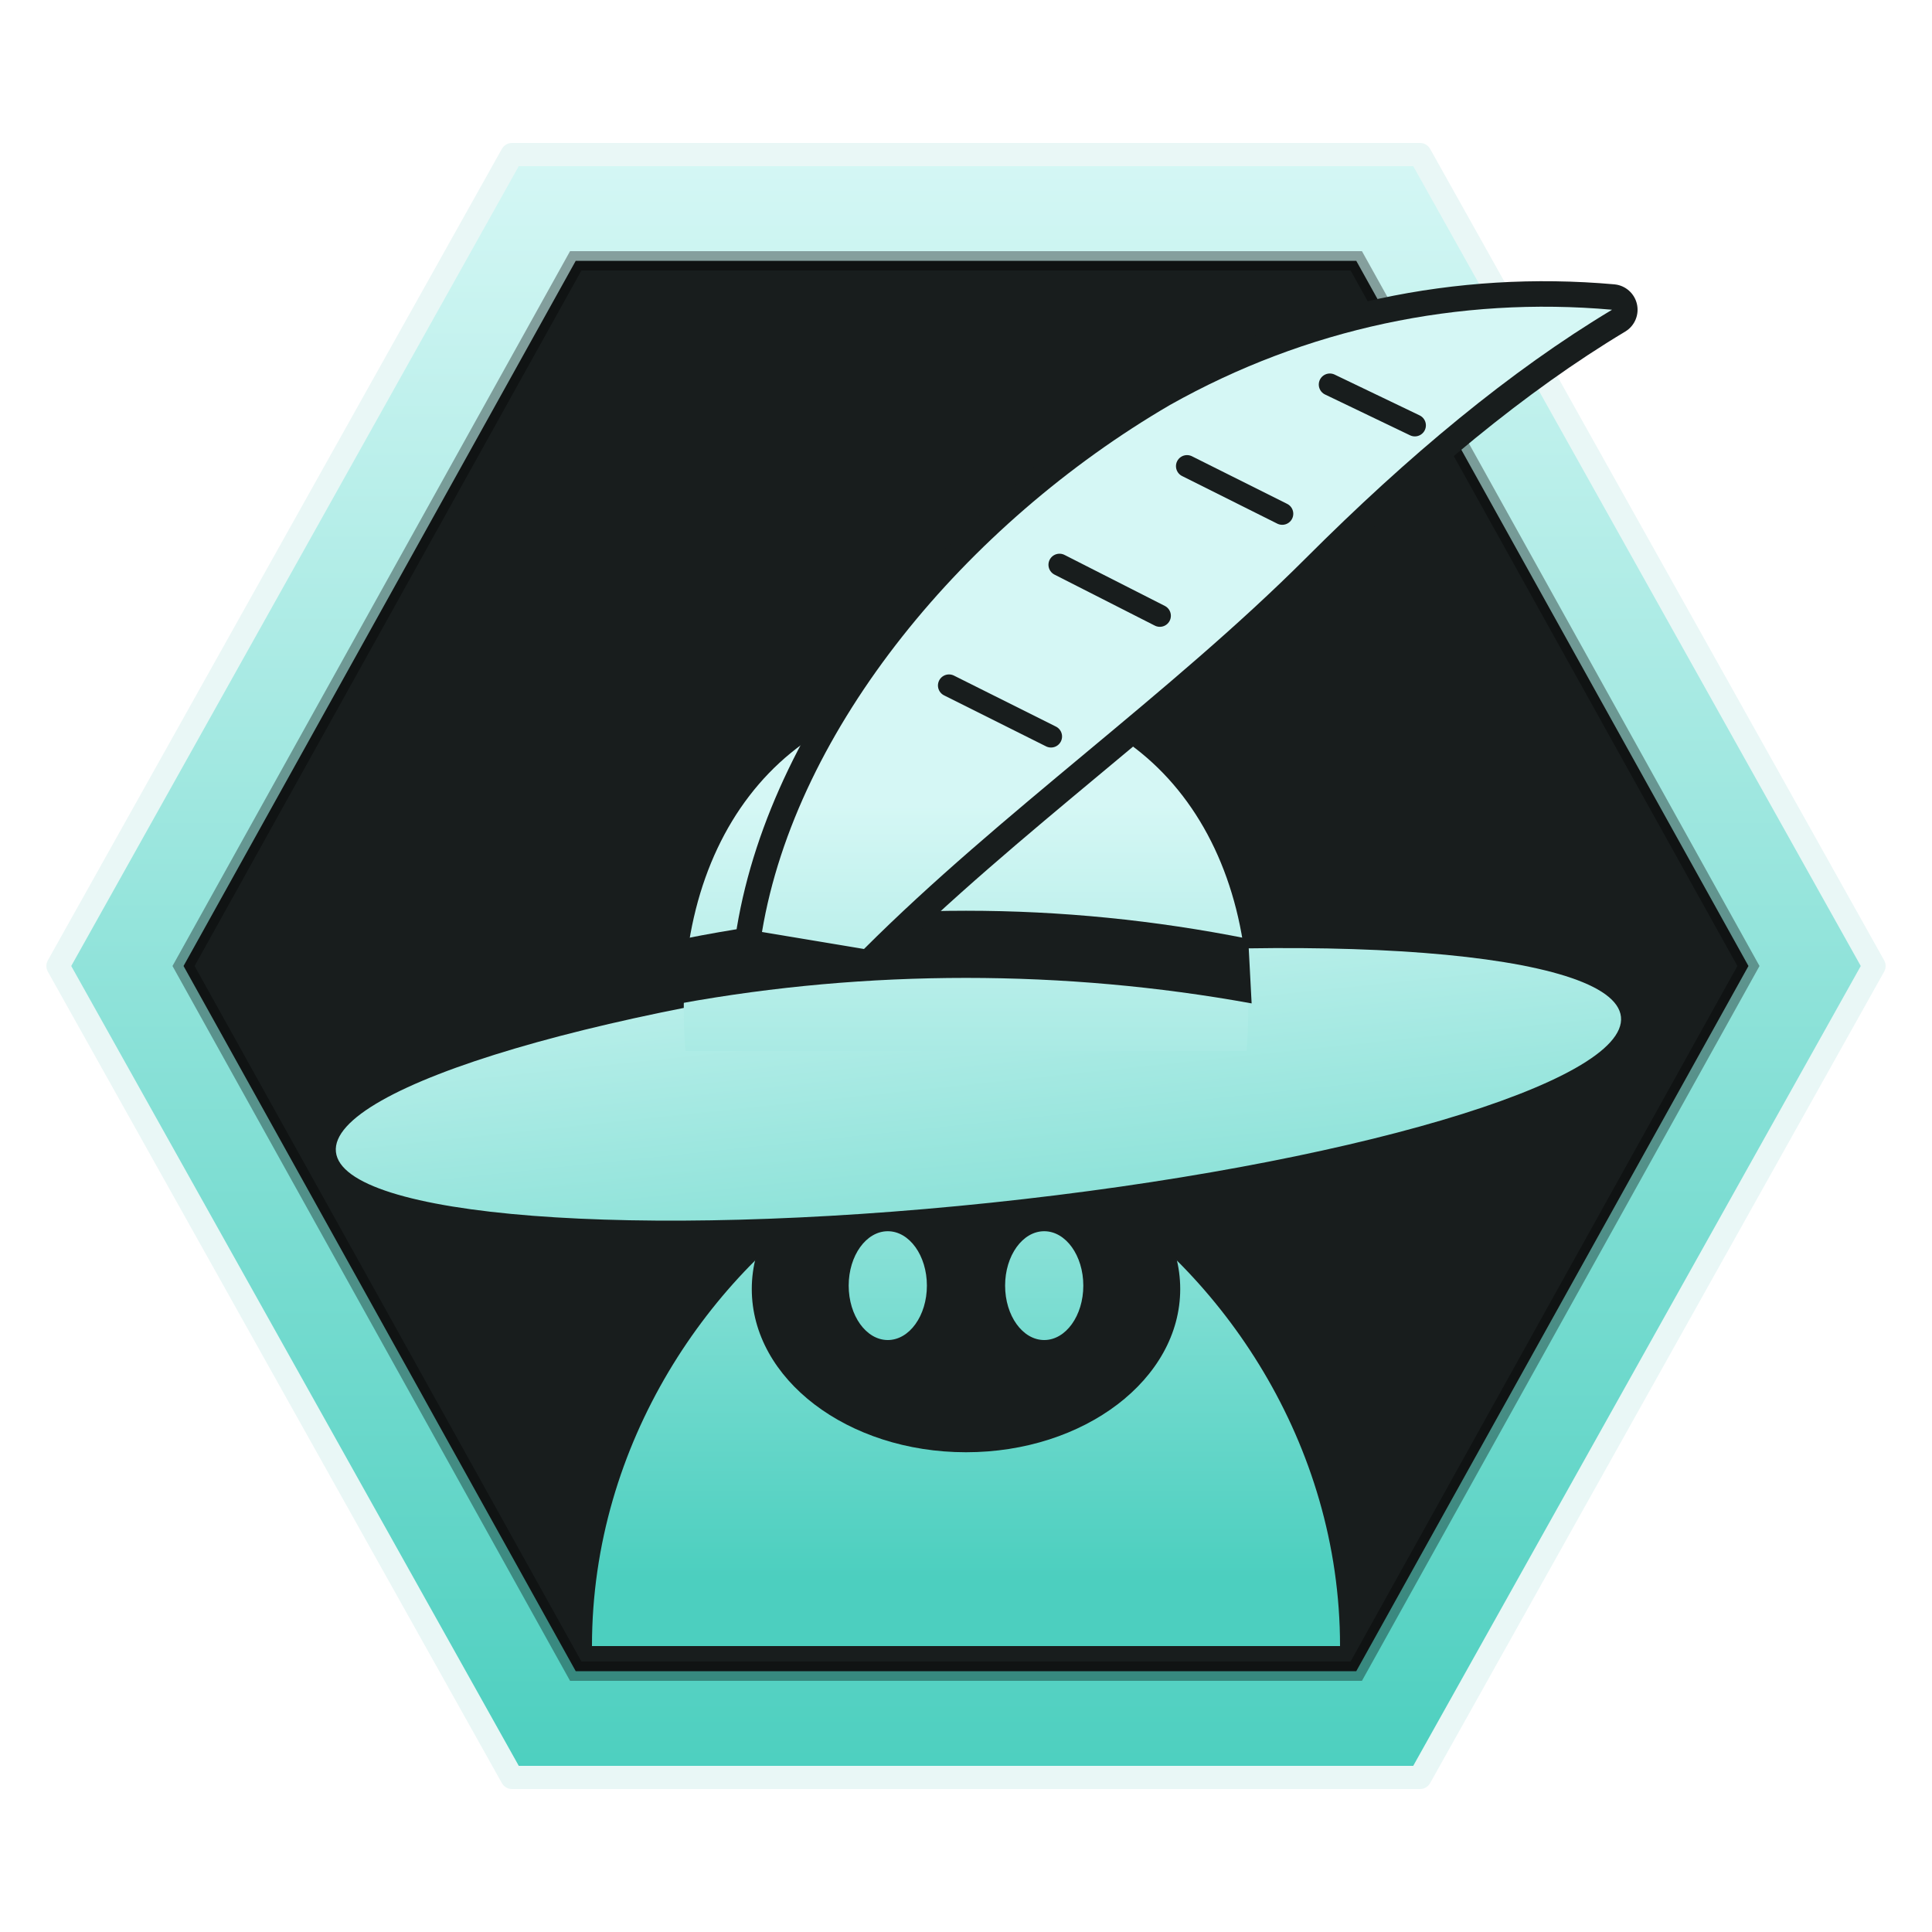
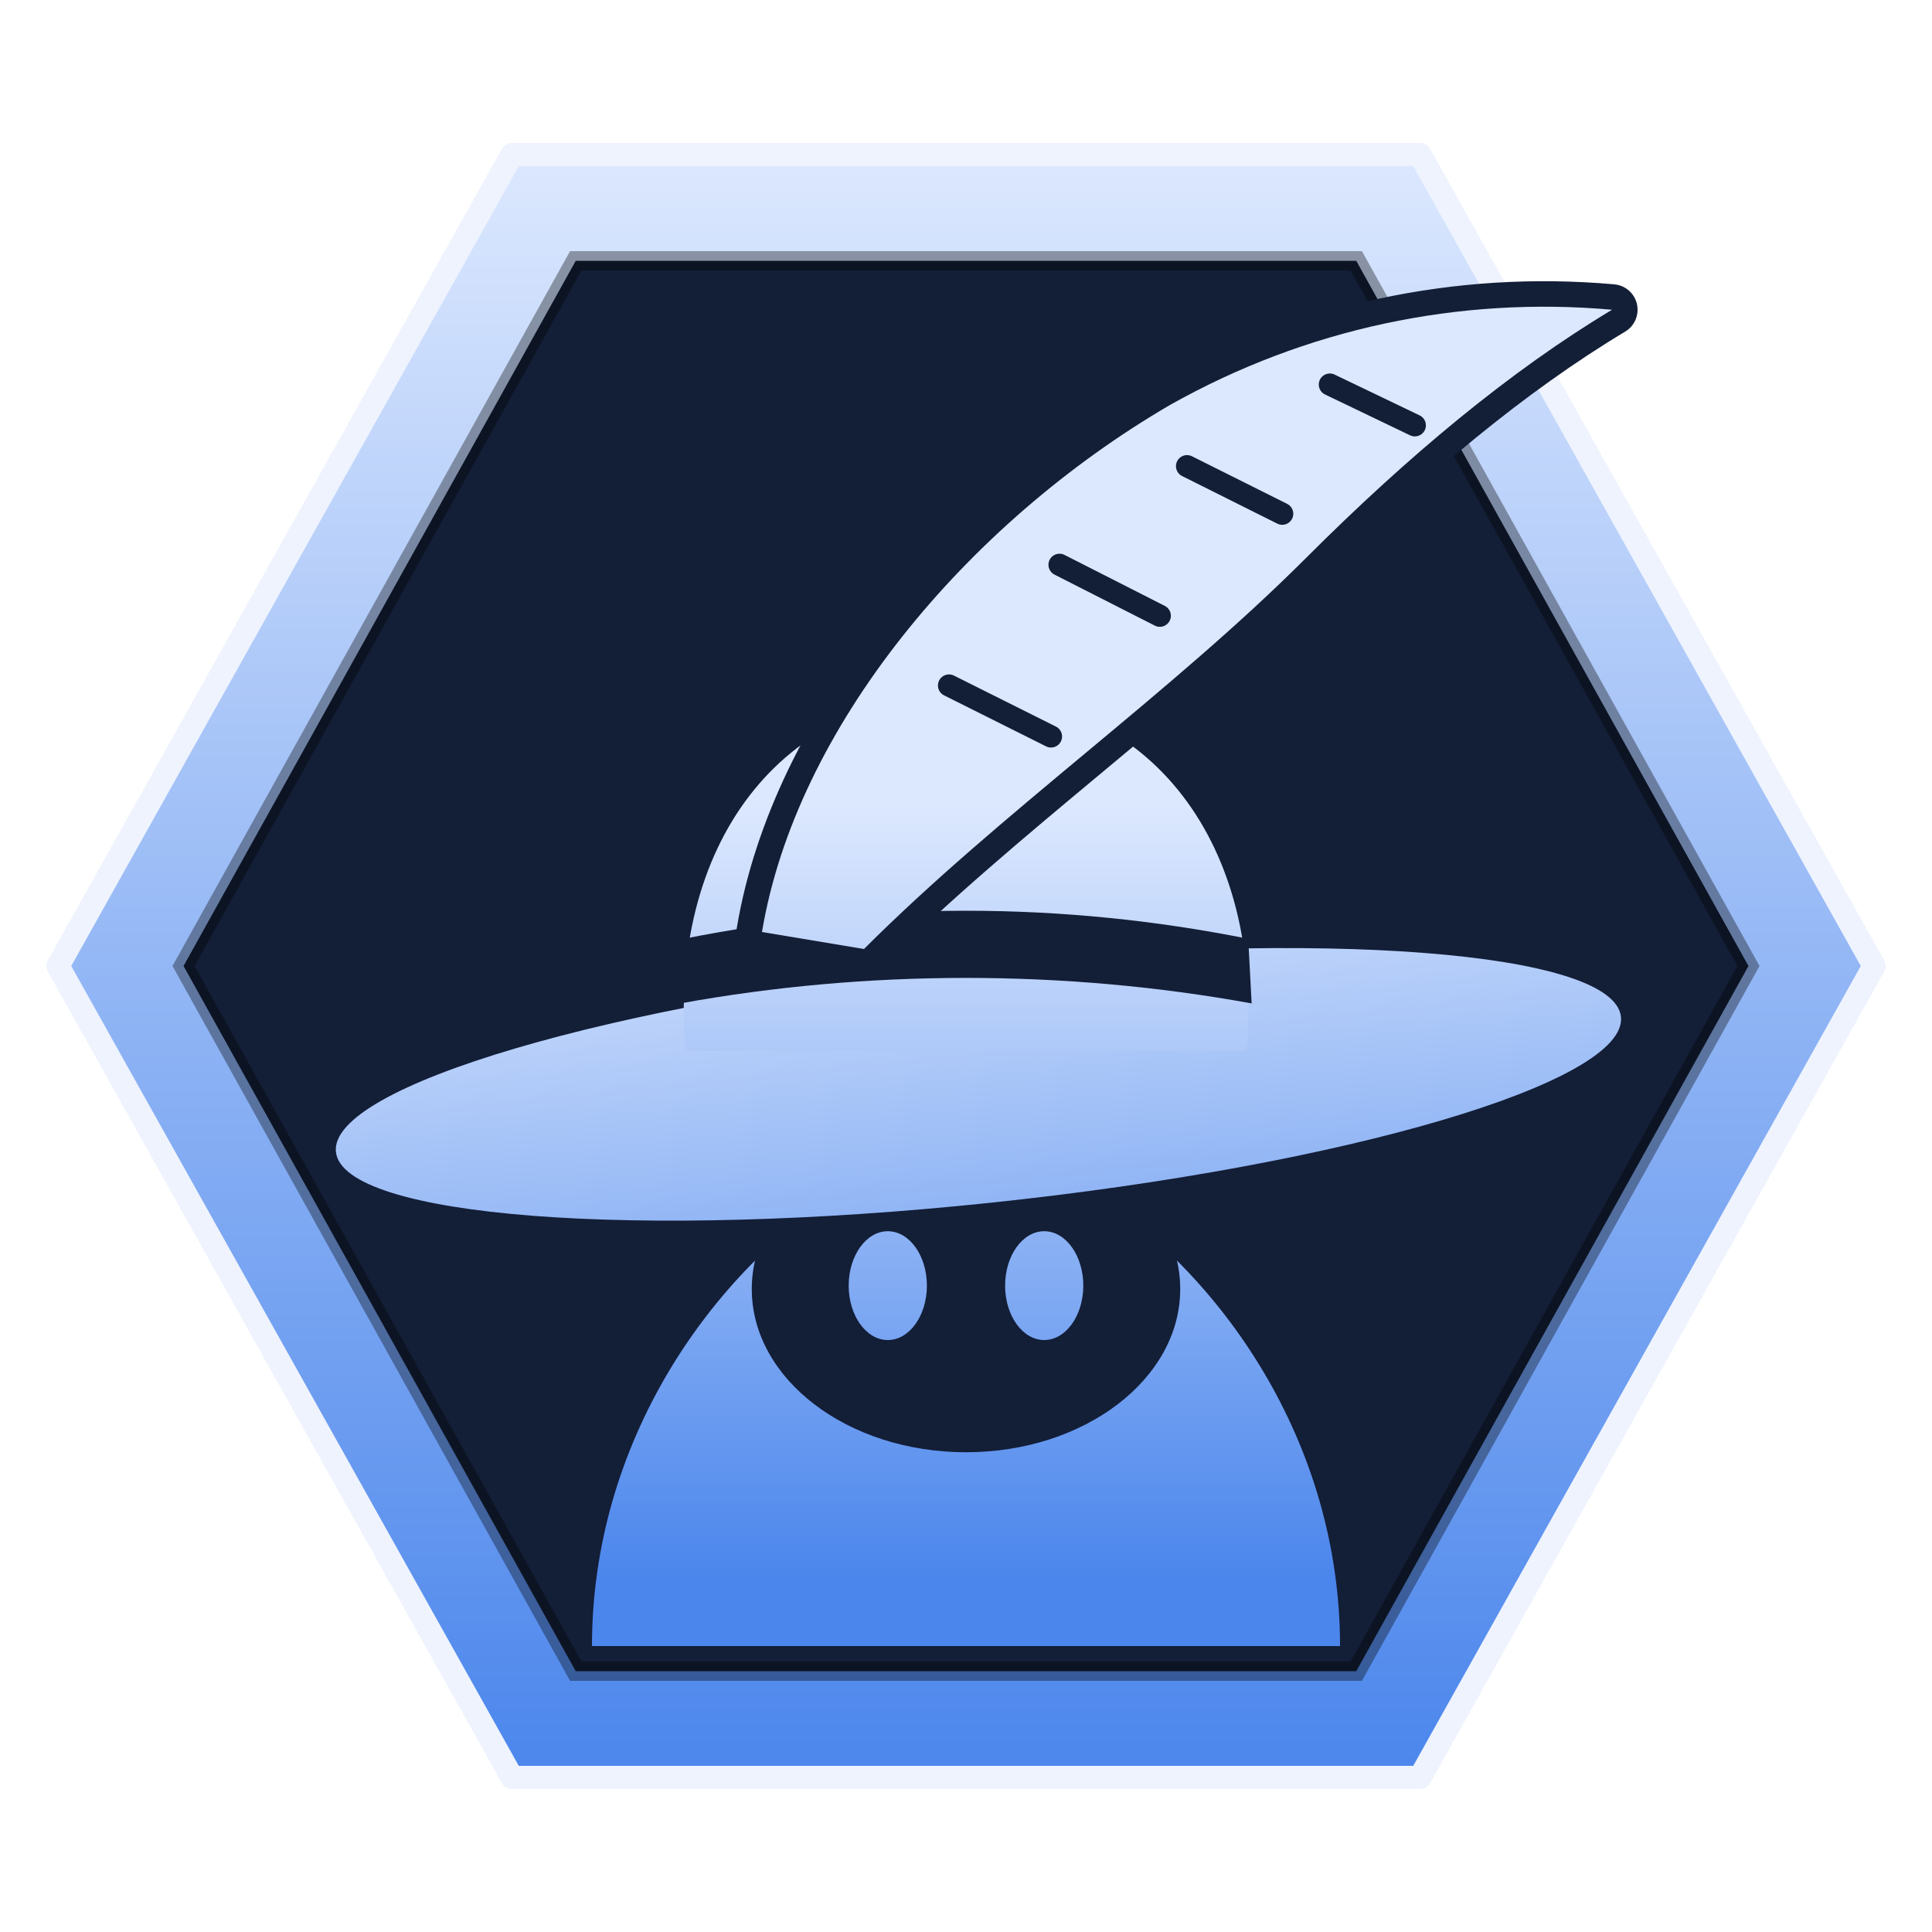
<svg xmlns="http://www.w3.org/2000/svg" viewBox="0 0 100 100">
  <defs>
    <linearGradient id="band" x1="0" y1="0" x2="0" y2="1">
-       <stop offset="0" stop-color="#d5f7f5" />
-       <stop offset="1" stop-color="#4ccfbf" />
+       <stop offset="0" stop-color="#dce8fe" />
+       <stop offset="1" stop-color="#4b86ec" />
    </linearGradient>
    <linearGradient id="glyph" gradientUnits="userSpaceOnUse" x1="0" y1="16" x2="0" y2="86">
-       <stop offset="0" stop-color="#d5f7f5" />
-       <stop offset="0.35" stop-color="#d5f7f5" />
-       <stop offset="1" stop-color="#4ccfbf" />
+       <stop offset="0" stop-color="#dce8fe" />
+       <stop offset="0.35" stop-color="#dce8fe" />
+       <stop offset="1" stop-color="#4b86ec" />
    </linearGradient>
  </defs>
-   <path d="M3 50 L26.5 8 L73.5 8 L97 50 L73.5 92 L26.5 92 Z" fill="url(#band)" stroke="#e9f7f6" stroke-width="1.2" stroke-linejoin="round" />
-   <path d="M9.5 50 L29.8 13.5 L70.2 13.5 L90.5 50 L70.2 86.5 L29.8 86.5 Z" fill="#181d1d" />
+   <path d="M3 50 L26.5 8 L73.5 8 L97 50 L73.5 92 L26.5 92 Z" fill="url(#band)" stroke="#eef3fe" stroke-width="1.2" stroke-linejoin="round" />
+   <path d="M9.5 50 L29.8 13.5 L70.2 13.5 L90.5 50 L70.2 86.5 L29.8 86.5 Z" fill="#131e37" />
  <path d="M9.5 50 L29.8 13.5 L70.2 13.5 L90.5 50 L70.2 86.5 L29.8 86.5 Z" fill="none" stroke="#000" stroke-opacity="0.35" stroke-width="1" />
  <g transform="translate(50 50) scale(0.88) translate(-50 -50)">
    <path d="M28 90 C28 78 35 68 43 63 L57 63 C65 68 72 78 72 90 Z" fill="url(#glyph)" />
-     <path d="M37.4 69 A12.6 9.6 0 1 0 62.6 69 A12.6 9.6 0 1 0 37.4 69 Z" fill="#181d1d" />
+     <path d="M37.4 69 A12.6 9.6 0 1 0 62.6 69 A12.6 9.6 0 1 0 37.4 69 Z" fill="#131e37" />
    <path d="M43.1 68.8 A2.3 3.2 0 1 0 47.7 68.8 A2.3 3.2 0 1 0 43.1 68.8 Z" fill="url(#glyph)" />
    <path d="M52.3 68.8 A2.3 3.2 0 1 0 56.9 68.8 A2.3 3.2 0 1 0 52.3 68.8 Z" fill="url(#glyph)" />
    <path d="M12 57 A38 7 0 1 0 88 57 A38 7 0 1 0 12 57 Z" fill="url(#glyph)" transform="rotate(-6 50 50)" />
    <path d="M33.5 55 C32.5 43 39 34 50 34 C61 34 67.5 43 66.5 55 Z" fill="url(#glyph)" />
-     <path d="M33.4 48.4 C44.4 46.2 55.6 46.2 66.6 48.4 L66.8 52.2 C55.8 50.2 44.2 50.2 33.2 52.2 Z" fill="#181d1d" />
-     <path d="M38 48 C40 36 50 24 62 17 C70 12.5 79 10.6 88 11.4 C82 15 76 20 70 26 C62 34 52 41 44 49 Z" fill="none" stroke="#181d1d" stroke-width="3" stroke-linejoin="round" />
+     <path d="M33.4 48.4 C44.4 46.2 55.6 46.2 66.6 48.4 L66.8 52.2 C55.8 50.2 44.2 50.2 33.2 52.2 Z" fill="#131e37" />
+     <path d="M38 48 C40 36 50 24 62 17 C70 12.5 79 10.6 88 11.4 C82 15 76 20 70 26 C62 34 52 41 44 49 Z" fill="none" stroke="#131e37" stroke-width="3" stroke-linejoin="round" />
    <path d="M38 48 C40 36 50 24 62 17 C70 12.5 79 10.6 88 11.4 C82 15 76 20 70 26 C62 34 52 41 44 49 Z" fill="url(#glyph)" />
-     <path d="M49 33.5 L55 36.5 M55.5 26.4 L61.4 29.4 M63 20.6 L68.6 23.4 M71.4 15.8 L76.4 18.2" fill="none" stroke="#181d1d" stroke-width="1.3" stroke-linecap="round" stroke-linejoin="round" />
+     <path d="M49 33.5 L55 36.5 M55.5 26.4 L61.4 29.4 M63 20.6 L68.6 23.4 M71.4 15.8 L76.4 18.2" fill="none" stroke="#131e37" stroke-width="1.3" stroke-linecap="round" stroke-linejoin="round" />
  </g>
</svg>
